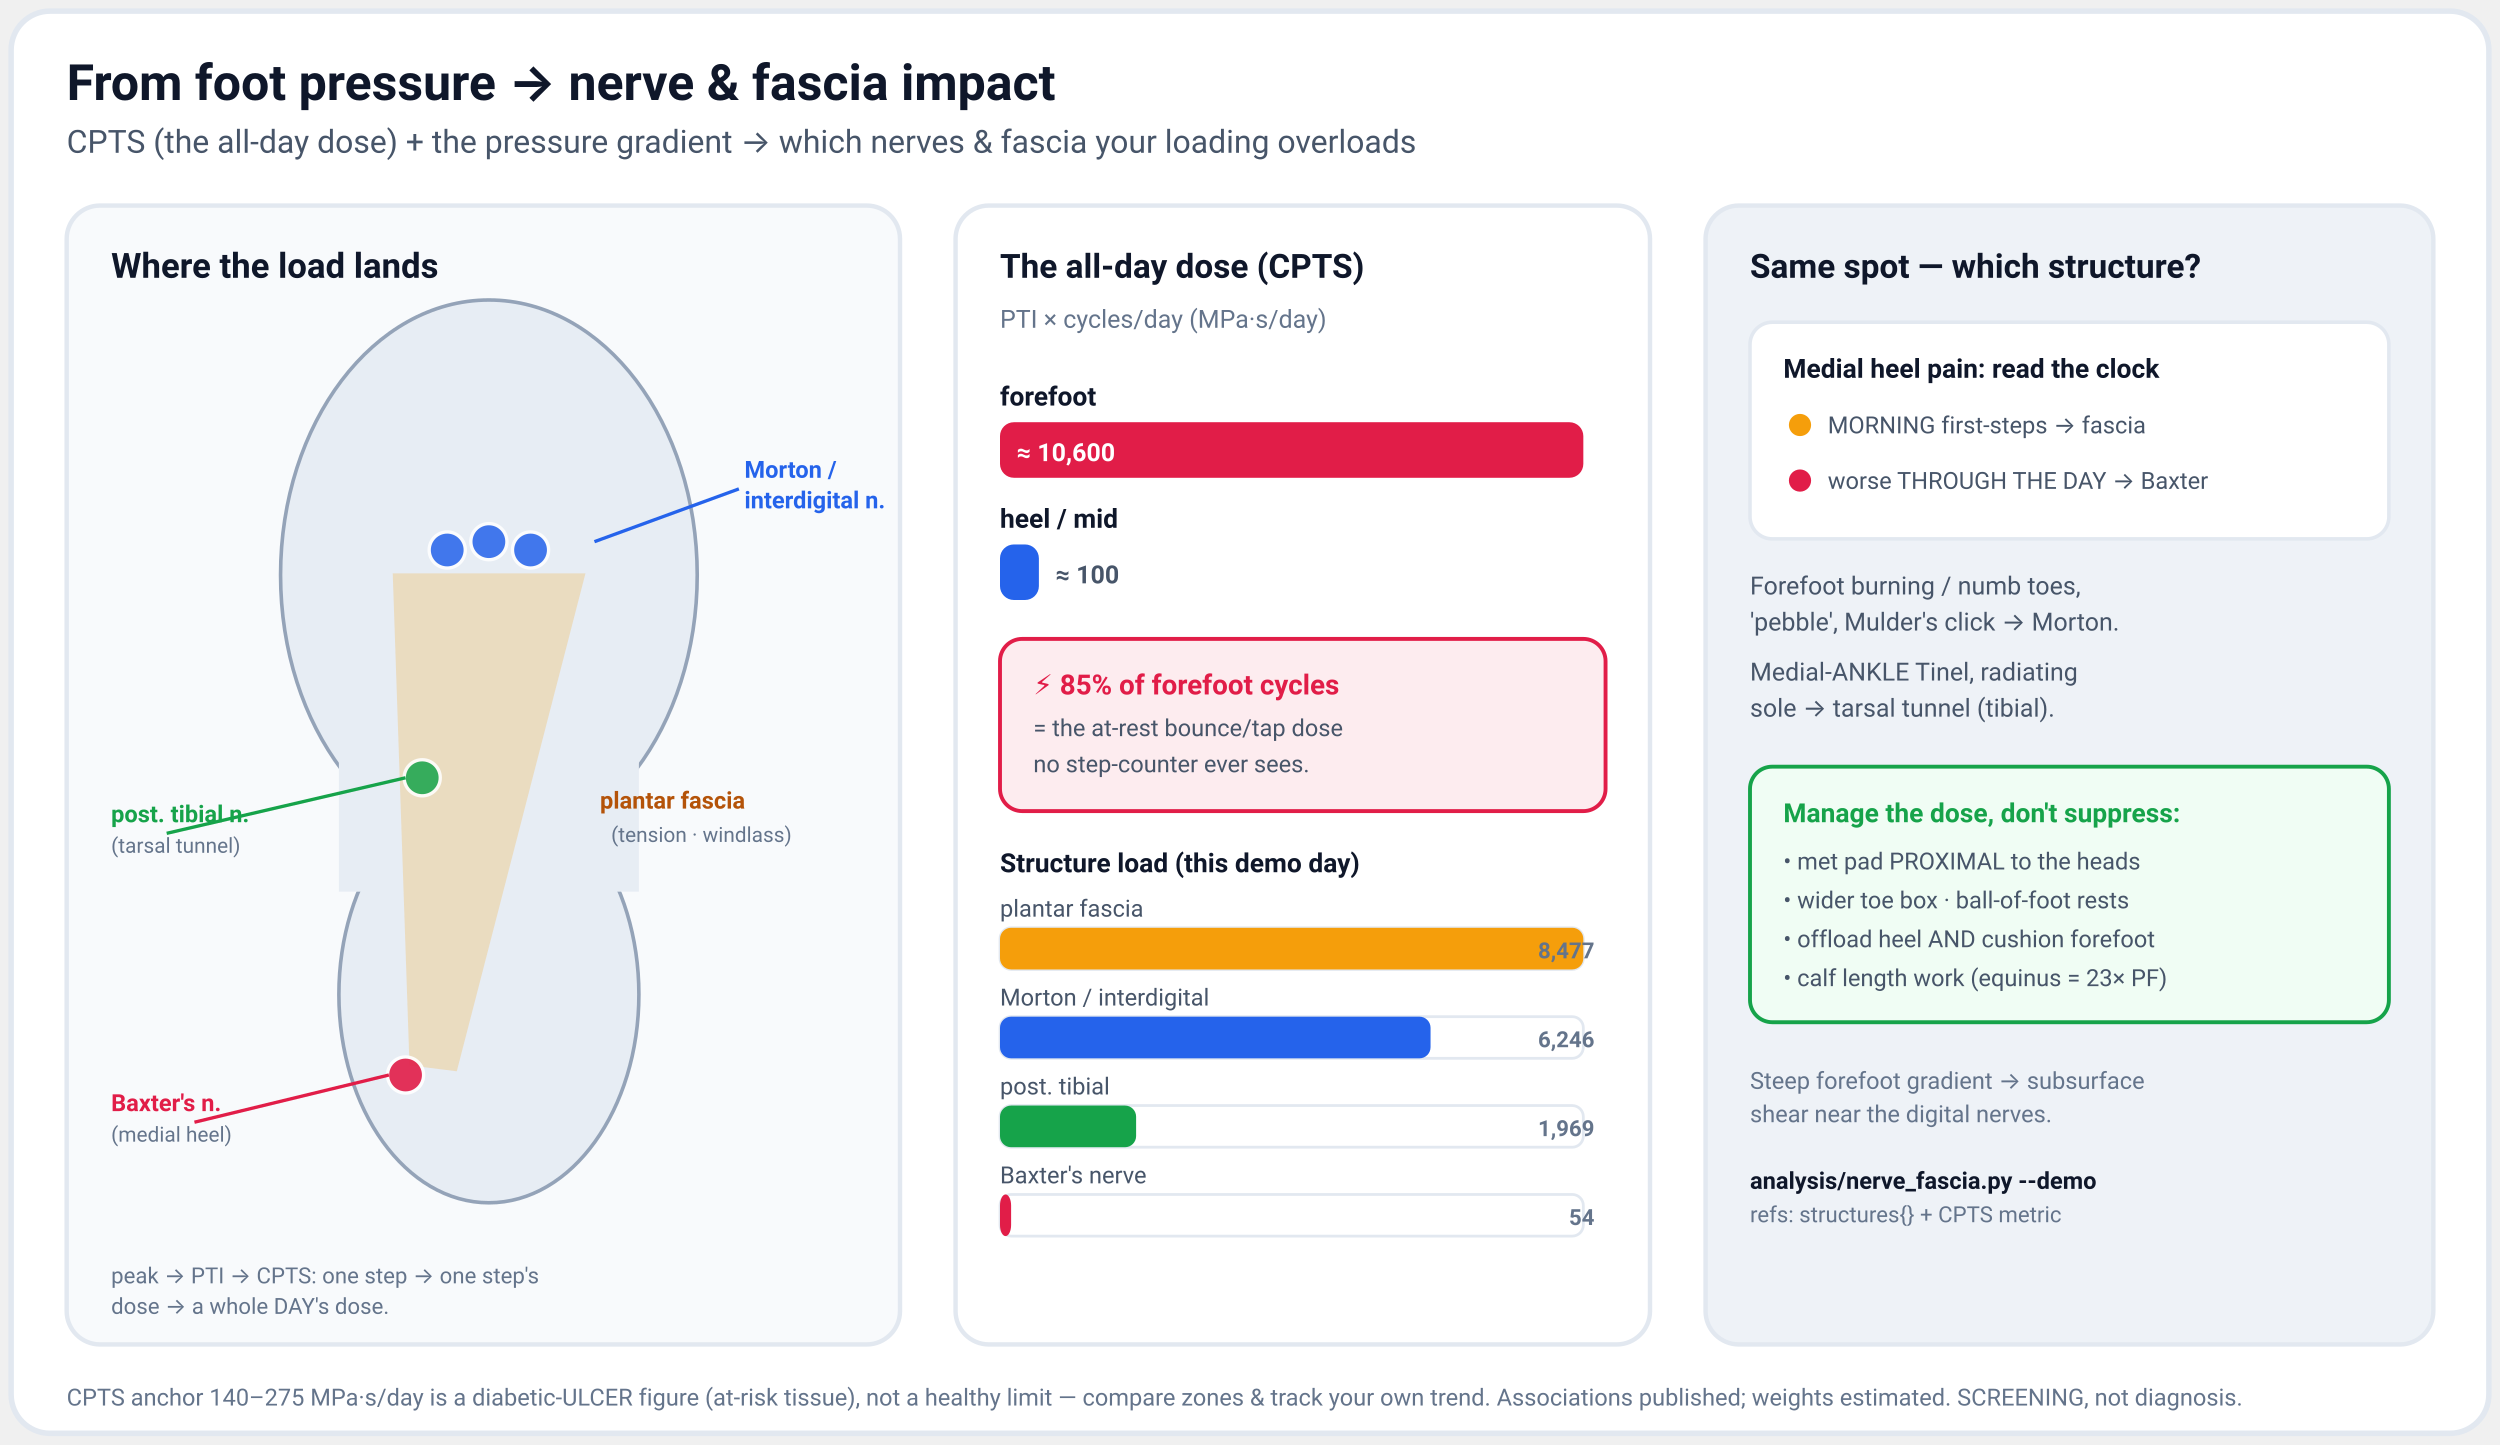
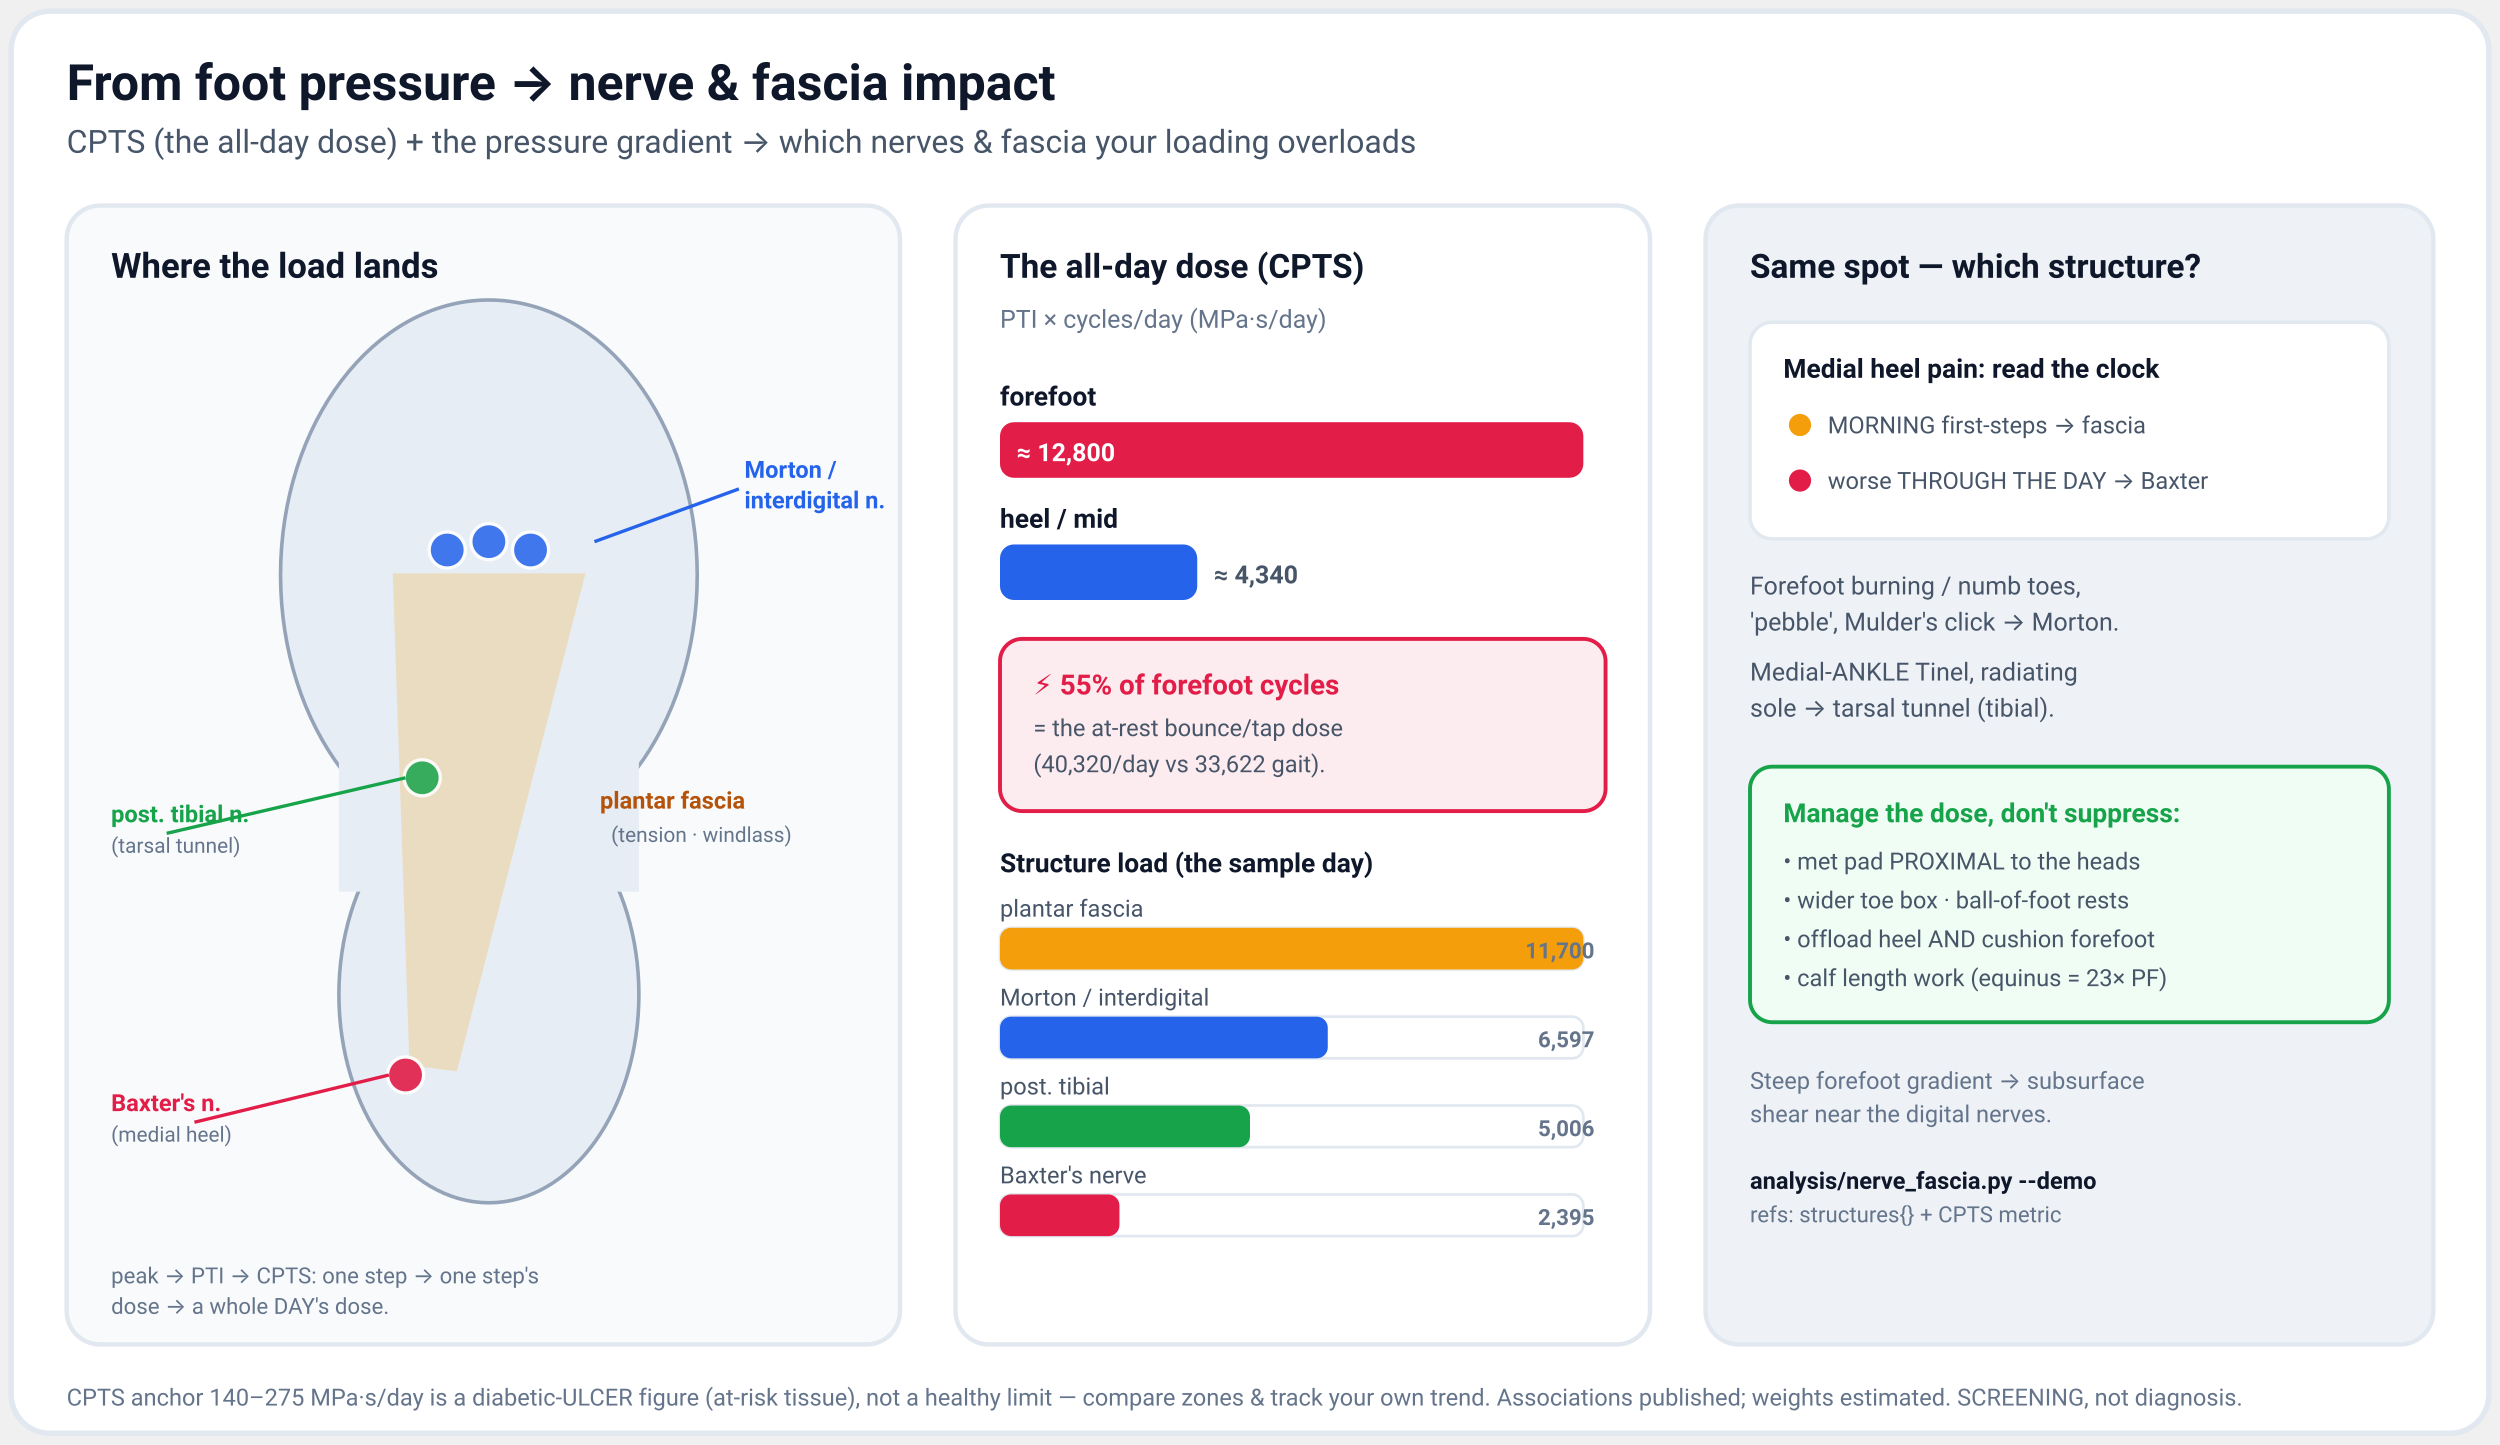
<svg xmlns="http://www.w3.org/2000/svg" viewBox="0 0 900 520" role="img" font-family="ui-sans-serif, system-ui, -apple-system, Segoe UI, Roboto, sans-serif">
  <defs>
    <marker id="ar" markerWidth="9" markerHeight="9" refX="6" refY="3" orient="auto">
      <path d="M0,0 L6,3 L0,6 Z" fill="#64748b" />
    </marker>
    <marker id="arr" markerWidth="9" markerHeight="9" refX="6" refY="3" orient="auto">
      <path d="M0,0 L6,3 L0,6 Z" fill="#e11d48" />
    </marker>
  </defs>
  <rect x="4" y="4" width="892" height="512" rx="14" fill="#ffffff" stroke="#e2e8f0" stroke-width="2" />
  <text x="24" y="36" font-size="18" fill="#0f172a" font-weight="700" text-anchor="start">From foot pressure → nerve &amp; fascia impact</text>
  <text x="24" y="55" font-size="11.5" fill="#475569" font-weight="400" text-anchor="start">CPTS (the all-day dose) + the pressure gradient → which nerves &amp; fascia your loading overloads</text>
  <rect x="24" y="74" width="300" height="410" rx="12" fill="#f8fafc" stroke="#e2e8f0" stroke-width="1.6" />
  <text x="40" y="100" font-size="12.5" fill="#0f172a" font-weight="700" text-anchor="start">Where the load lands</text>
  <ellipse cx="176" cy="207" rx="75" ry="99" fill="#e7edf4" stroke="#94a3b8" stroke-width="1.3" />
  <ellipse cx="176" cy="358" rx="54" ry="75" fill="#e7edf4" stroke="#94a3b8" stroke-width="1.3" />
  <rect x="122" y="222" width="108" height="99" fill="#e7edf4" />
  <path d="M148 383 L142 207 L210 207 L164 385 Z" fill="#f59e0b" opacity="0.22" stroke="#f59e0b" stroke-width="1.2" />
  <text x="216" y="291.1" font-size="8.5" fill="#b45309" font-weight="700" text-anchor="start">plantar fascia</text>
  <text x="220" y="303.1" font-size="7.5" fill="#64748b" font-weight="400" text-anchor="start">(tension · windlass)</text>
  <circle cx="161" cy="198" r="6.5" fill="#2563eb" opacity="0.85" stroke="#fff" stroke-width="1.2" />
  <circle cx="176" cy="195" r="6.5" fill="#2563eb" opacity="0.85" stroke="#fff" stroke-width="1.2" />
  <circle cx="191" cy="198" r="6.5" fill="#2563eb" opacity="0.85" stroke="#fff" stroke-width="1.2" />
  <line x1="214" y1="195" x2="266" y2="176" stroke="#2563eb" stroke-width="1.2" />
  <text x="268" y="172" font-size="8.5" fill="#2563eb" font-weight="700" text-anchor="start">Morton /</text>
  <text x="268" y="183" font-size="8.5" fill="#2563eb" font-weight="700" text-anchor="start">interdigital n.</text>
  <circle cx="146" cy="387" r="6.5" fill="#e11d48" opacity="0.9" stroke="#fff" stroke-width="1.2" />
  <line x1="140" y1="387" x2="70" y2="404" stroke="#e11d48" stroke-width="1.2" />
  <text x="40" y="400" font-size="8.5" fill="#e11d48" font-weight="700" text-anchor="start">Baxter's n.</text>
  <text x="40" y="411" font-size="7.5" fill="#64748b" font-weight="400" text-anchor="start">(medial heel)</text>
  <circle cx="152" cy="280" r="6.5" fill="#16a34a" opacity="0.85" stroke="#fff" stroke-width="1.2" />
  <line x1="146" y1="280" x2="60" y2="300" stroke="#16a34a" stroke-width="1.2" />
  <text x="40" y="296" font-size="8.5" fill="#16a34a" font-weight="700" text-anchor="start">post. tibial n.</text>
  <text x="40" y="307" font-size="7.5" fill="#64748b" font-weight="400" text-anchor="start">(tarsal tunnel)</text>
  <text x="40" y="462" font-size="8" fill="#64748b" font-weight="400" text-anchor="start">peak → PTI → CPTS: one step → one step's</text>
  <text x="40" y="473" font-size="8" fill="#64748b" font-weight="400" text-anchor="start">dose → a whole DAY's dose.</text>
  <rect x="344" y="74" width="250" height="410" rx="12" fill="#ffffff" stroke="#e2e8f0" stroke-width="1.6" />
  <text x="360" y="100" font-size="12" fill="#0f172a" font-weight="700" text-anchor="start">The all-day dose (CPTS)</text>
  <text x="360" y="118" font-size="9" fill="#64748b" font-weight="400" text-anchor="start">PTI × cycles/day (MPa·s/day)</text>
  <text x="360" y="146" font-size="9.5" fill="#0f172a" font-weight="700" text-anchor="start">forefoot</text>
  <rect x="360" y="152" width="210" height="20" rx="5" fill="#e11d48" />
-   <text x="366" y="166" font-size="9" fill="#ffffff" font-weight="700" text-anchor="start">≈ 10,600</text>
+   <text x="366" y="166" font-size="9" fill="#ffffff" font-weight="700" text-anchor="start">≈ 12,800</text>
  <text x="360" y="190" font-size="9.5" fill="#0f172a" font-weight="700" text-anchor="start">heel / mid</text>
-   <rect x="360" y="196" width="14" height="20" rx="5" fill="#2563eb" />
-   <text x="380" y="210" font-size="9" fill="#475569" font-weight="700" text-anchor="start">≈ 100</text>
+   <rect x="360" y="196" width="71" height="20" rx="5" fill="#2563eb" />
+   <text x="437" y="210" font-size="9" fill="#475569" font-weight="700" text-anchor="start">≈ 4,340</text>
  <rect x="360" y="230" width="218" height="62" rx="8" fill="#fdecef" stroke="#e11d48" stroke-width="1.4" />
-   <text x="372" y="250" font-size="10" fill="#e11d48" font-weight="700" text-anchor="start">⚡ 85% of forefoot cycles</text>
+   <text x="372" y="250" font-size="10" fill="#e11d48" font-weight="700" text-anchor="start">⚡ 55% of forefoot cycles</text>
  <text x="372" y="265" font-size="8.5" fill="#475569" font-weight="400" text-anchor="start">= the at-rest bounce/tap dose</text>
-   <text x="372" y="278" font-size="8.5" fill="#475569" font-weight="400" text-anchor="start">no step-counter ever sees.</text>
-   <text x="360" y="314" font-size="9.5" fill="#0f172a" font-weight="700" text-anchor="start">Structure load (this demo day)</text>
+   <text x="372" y="278" font-size="8.5" fill="#475569" font-weight="400" text-anchor="start">(40,320/day vs 33,622 gait).</text>
+   <text x="360" y="314" font-size="9.5" fill="#0f172a" font-weight="700" text-anchor="start">Structure load (the sample day)</text>
  <text x="360" y="330" font-size="8.5" fill="#475569" font-weight="400" text-anchor="start">plantar fascia</text>
  <rect x="360" y="334" width="210" height="15" rx="4" fill="#ffffff" stroke="#e2e8f0" stroke-width="1" />
  <rect x="360" y="334" width="210" height="15" rx="4" fill="#f59e0b" />
-   <text x="574" y="345" font-size="8" fill="#64748b" font-weight="700" text-anchor="end">8,477</text>
+   <text x="574" y="345" font-size="8" fill="#64748b" font-weight="700" text-anchor="end">11,700</text>
  <text x="360" y="362" font-size="8.5" fill="#475569" font-weight="400" text-anchor="start">Morton / interdigital</text>
  <rect x="360" y="366" width="210" height="15" rx="4" fill="#ffffff" stroke="#e2e8f0" stroke-width="1" />
-   <rect x="360" y="366" width="155" height="15" rx="4" fill="#2563eb" />
-   <text x="574" y="377" font-size="8" fill="#64748b" font-weight="700" text-anchor="end">6,246</text>
+   <rect x="360" y="366" width="118" height="15" rx="4" fill="#2563eb" />
+   <text x="574" y="377" font-size="8" fill="#64748b" font-weight="700" text-anchor="end">6,597</text>
  <text x="360" y="394" font-size="8.5" fill="#475569" font-weight="400" text-anchor="start">post. tibial</text>
  <rect x="360" y="398" width="210" height="15" rx="4" fill="#ffffff" stroke="#e2e8f0" stroke-width="1" />
-   <rect x="360" y="398" width="49" height="15" rx="4" fill="#16a34a" />
-   <text x="574" y="409" font-size="8" fill="#64748b" font-weight="700" text-anchor="end">1,969</text>
+   <rect x="360" y="398" width="90" height="15" rx="4" fill="#16a34a" />
+   <text x="574" y="409" font-size="8" fill="#64748b" font-weight="700" text-anchor="end">5,006</text>
  <text x="360" y="426" font-size="8.5" fill="#475569" font-weight="400" text-anchor="start">Baxter's nerve</text>
  <rect x="360" y="430" width="210" height="15" rx="4" fill="#ffffff" stroke="#e2e8f0" stroke-width="1" />
-   <rect x="360" y="430" width="4" height="15" rx="4" fill="#e11d48" />
-   <text x="574" y="441" font-size="8" fill="#64748b" font-weight="700" text-anchor="end">54</text>
+   <rect x="360" y="430" width="43" height="15" rx="4" fill="#e11d48" />
+   <text x="574" y="441" font-size="8" fill="#64748b" font-weight="700" text-anchor="end">2,395</text>
  <rect x="614" y="74" width="262" height="410" rx="12" fill="#eef2f7" stroke="#e2e8f0" stroke-width="1.6" />
  <text x="630" y="100" font-size="12" fill="#0f172a" font-weight="700" text-anchor="start">Same spot — which structure?</text>
  <rect x="630" y="116" width="230" height="78" rx="8" fill="#ffffff" stroke="#e2e8f0" stroke-width="1.3" />
  <text x="642" y="136" font-size="9.5" fill="#0f172a" font-weight="700" text-anchor="start">Medial heel pain: read the clock</text>
  <circle cx="648" cy="153" r="4" fill="#f59e0b" />
  <text x="658" y="156" font-size="8.5" fill="#475569" font-weight="400" text-anchor="start">MORNING first-steps → fascia</text>
  <circle cx="648" cy="173" r="4" fill="#e11d48" />
  <text x="658" y="176" font-size="8.5" fill="#475569" font-weight="400" text-anchor="start">worse THROUGH THE DAY → Baxter</text>
  <text x="630" y="214" font-size="9" fill="#475569" font-weight="400" text-anchor="start">Forefoot burning / numb toes,</text>
  <text x="630" y="227" font-size="9" fill="#475569" font-weight="400" text-anchor="start">'pebble', Mulder's click → Morton.</text>
  <text x="630" y="245" font-size="9" fill="#475569" font-weight="400" text-anchor="start">Medial-ANKLE Tinel, radiating</text>
  <text x="630" y="258" font-size="9" fill="#475569" font-weight="400" text-anchor="start">sole → tarsal tunnel (tibial).</text>
  <rect x="630" y="276" width="230" height="92" rx="8" fill="#f0fdf4" stroke="#16a34a" stroke-width="1.4" />
  <text x="642" y="296" font-size="9.5" fill="#16a34a" font-weight="700" text-anchor="start">Manage the dose, don't suppress:</text>
  <text x="642" y="313" font-size="8.5" fill="#475569" font-weight="400" text-anchor="start">• met pad PROXIMAL to the heads</text>
  <text x="642" y="327" font-size="8.5" fill="#475569" font-weight="400" text-anchor="start">• wider toe box · ball-of-foot rests</text>
  <text x="642" y="341" font-size="8.5" fill="#475569" font-weight="400" text-anchor="start">• offload heel AND cushion forefoot</text>
  <text x="642" y="355" font-size="8.5" fill="#475569" font-weight="400" text-anchor="start">• calf length work (equinus = 23× PF)</text>
  <text x="630" y="392" font-size="8.5" fill="#64748b" font-weight="400" text-anchor="start">Steep forefoot gradient → subsurface</text>
  <text x="630" y="404" font-size="8.5" fill="#64748b" font-weight="400" text-anchor="start">shear near the digital nerves.</text>
  <text x="630" y="428" font-size="8.5" fill="#0f172a" font-weight="700" text-anchor="start">analysis/nerve_fascia.py --demo</text>
  <text x="630" y="440" font-size="8" fill="#64748b" font-weight="400" text-anchor="start">refs: structures{} + CPTS metric</text>
  <text x="24" y="506" font-size="8.5" fill="#64748b" font-weight="400" text-anchor="start">CPTS anchor 140–275 MPa·s/day is a diabetic-ULCER figure (at-risk tissue), not a healthy limit — compare zones &amp; track your own trend. Associations published; weights estimated. SCREENING, not diagnosis.</text>
</svg>
